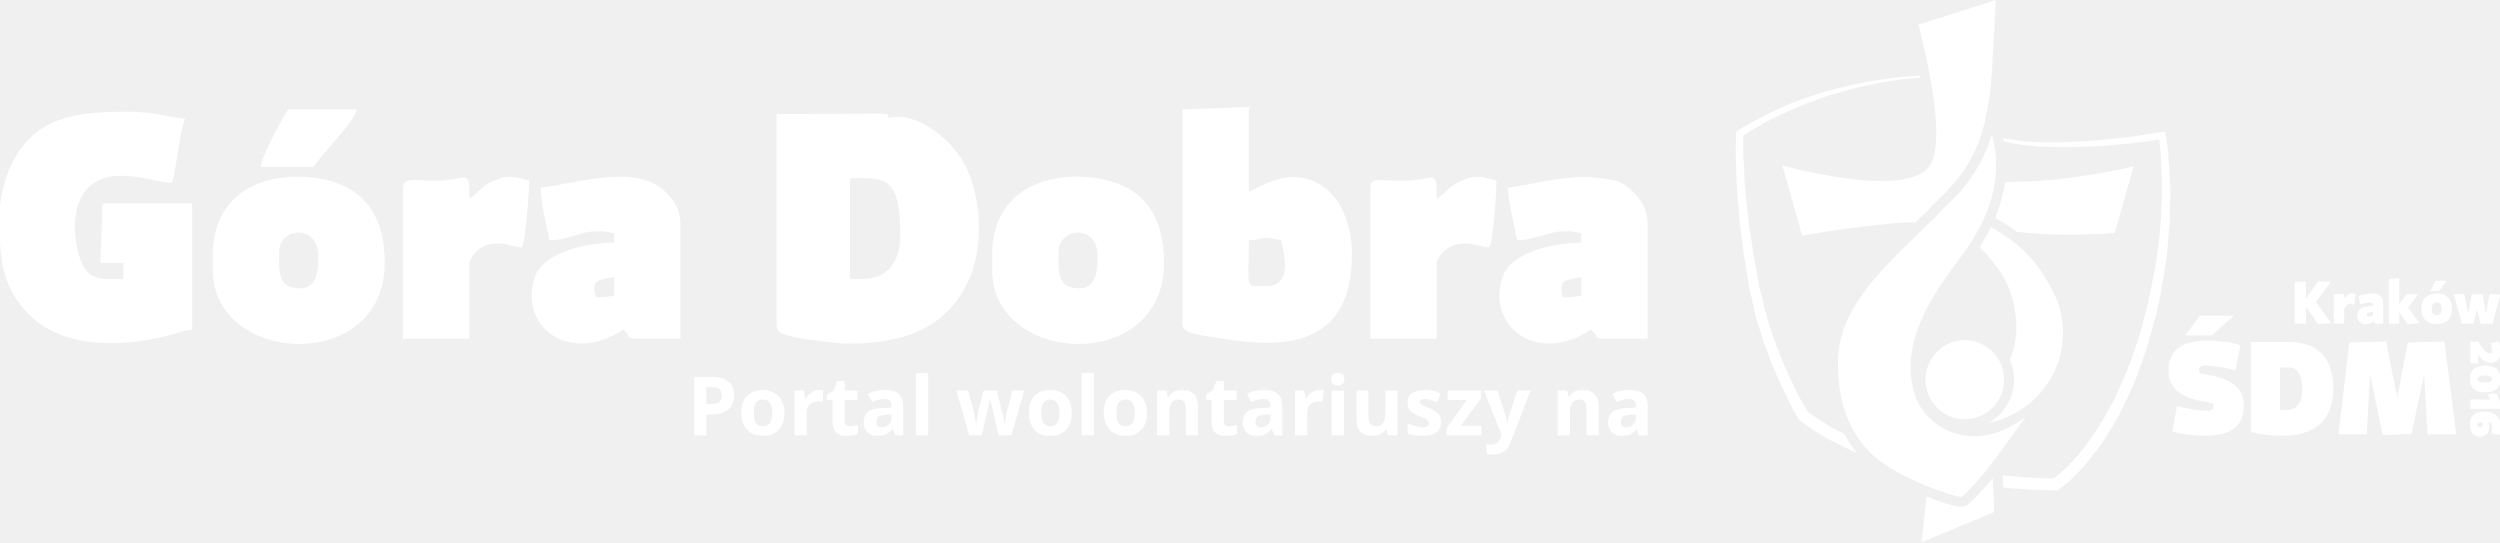
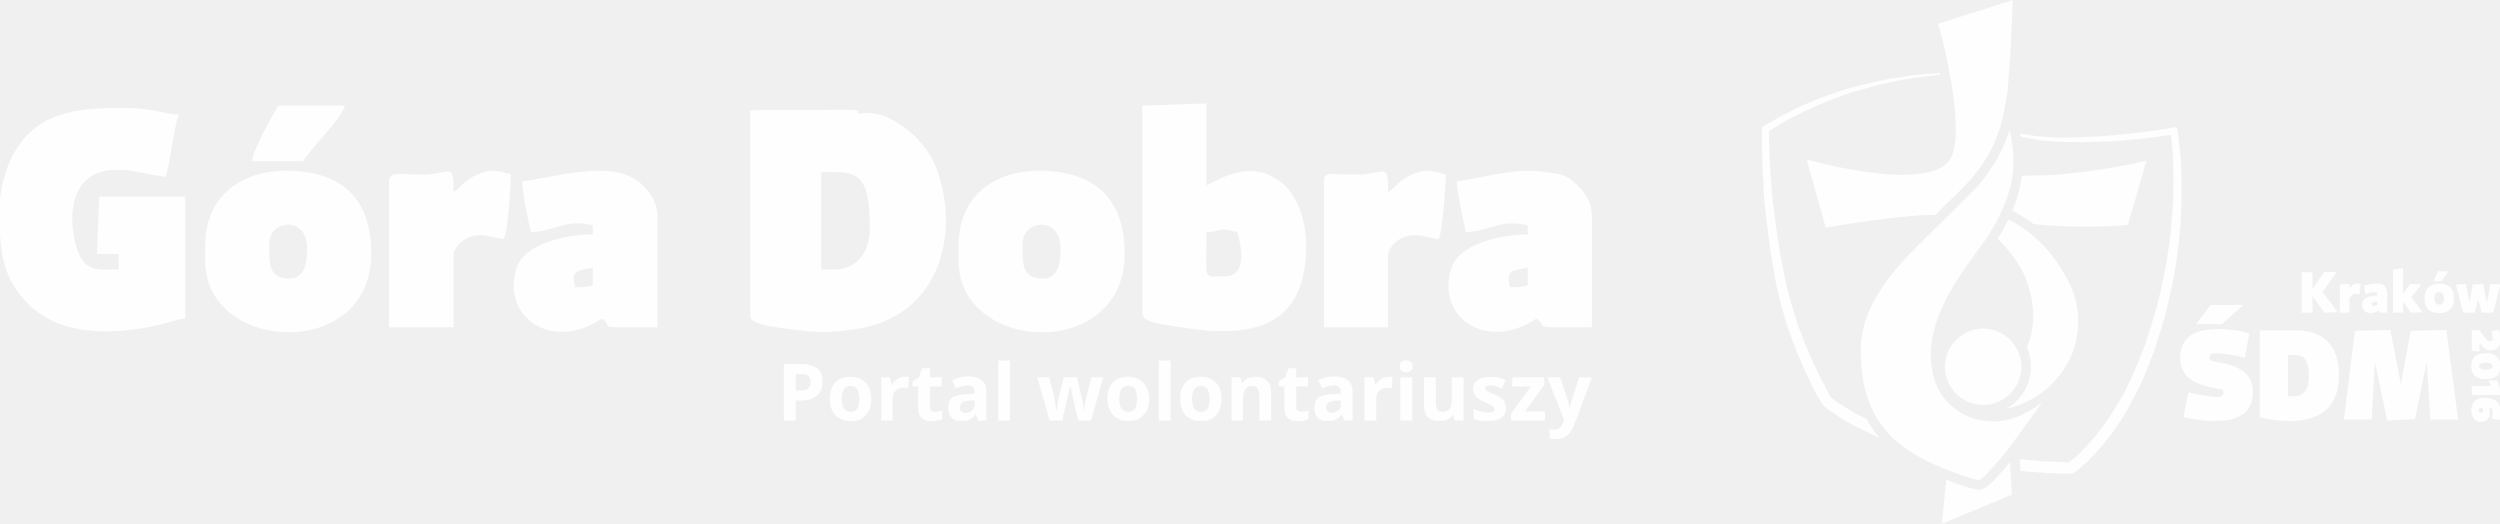
- <svg xmlns="http://www.w3.org/2000/svg" xml:space="preserve" width="53.086mm" height="11.515mm" version="1.1" style="shape-rendering:geometricPrecision; text-rendering:geometricPrecision; image-rendering:optimizeQuality; fill-rule:evenodd; clip-rule:evenodd" viewBox="0 0 5309 1151">
+ <svg xmlns="http://www.w3.org/2000/svg" xml:space="preserve" width="54.949mm" height="11.515mm" version="1.0" style="shape-rendering:geometricPrecision; text-rendering:geometricPrecision; image-rendering:optimizeQuality; fill-rule:evenodd; clip-rule:evenodd" viewBox="0 0 5495 1151">
  <defs>
    <style type="text/css">
   
-     .fil0 {fill:white}
+     .fil0 {fill:#FEFEFE}
   
  </style>
  </defs>
  <g id="Warstwa_x0020_1">
    <g>
-       <path class="fil0" d="M1473 924l26 0 0 0 1 0 0 -44 11 0c15,0 27,-4 36,-11 8,-7 12,-17 12,-30 0,-13 -4,-23 -12,-29 -8,-6 -19,-10 -34,-10l-39 0 0 124 -1 0 0 0zm361 -332l-29 0 0 -214c73,0 107,-7 107,122 0,52 -26,92 -78,92zm-1835 -136l0 4c0,82 2,148 64,209 75,74 203,68 302,41 17,-4 26,-9 43,-10l0 -268 -190 0 -5 126 49 0 0 34c-38,0 -70,7 -88,-33 -21,-46 -38,-186 83,-186 39,0 61,9 91,13 20,2 15,7 21,-12 4,-16 15,-103 24,-122 -36,-3 -61,-15 -121,-15 -103,0 -205,6 -254,126 -9,23 -19,61 -19,93zm2692 151c-49,0 -39,13 -39,-97 37,-1 20,-12 68,0 5,18 28,97 -29,97zm-399 5c-49,0 -44,-40 -44,-78 0,-51 83,-60 83,10 0,28 -2,68 -39,68zm-1655 0c-50,0 -44,-40 -44,-78 0,-51 83,-60 83,10 0,28 -2,68 -39,68zm2721 -24l0 39c-17,4 -16,4 -39,4 -9,-39 3,-35 39,-43zm-2054 0l0 39c-18,4 -16,4 -39,4 -9,-39 2,-35 39,-43zm1747 -166c0,-62 -3,-44 -53,-39 -15,1 -34,0 -49,0 -21,-1 -39,-5 -39,15l0 321 141 0 0 -161c0,-6 21,-56 88,-37l20 4c0,0 2,0 2,0 10,-1 17,-125 17,-142 -33,-8 -42,-13 -73,0 -31,13 -31,24 -54,39zm-2054 0c0,-62 -3,-44 -54,-39 -46,4 -87,-12 -87,15l0 321 141 0 0 -161c0,-6 21,-56 87,-37l23 4c9,-1 17,-125 17,-142 -33,-8 -43,-13 -74,0 -31,13 -30,24 -53,39zm-443 -68l112 0c20,-31 86,-94 92,-122l-146 0c-13,20 -56,97 -58,122zm1334 -104c-8,-8 9,-8 -24,-9l-215 1 0 438c0,21 1,17 6,24 20,15 87,19 113,23 44,6 96,0 130,-7 183,-38 210,-232 157,-358 -28,-66 -110,-127 -167,-112zm-740 148c0,26 13,86 19,112 57,-2 74,-30 137,-15l0 20c-56,0 -151,19 -169,75 -33,106 77,184 188,110 31,22 -26,19 122,19l0 -243c0,-32 -15,-53 -33,-70 -63,-61 -198,-14 -264,-8zm2054 0c1,26 14,86 20,112 56,-2 74,-30 136,-15l0 20c-56,0 -151,19 -168,75 -33,106 77,184 188,110 31,22 -26,19 121,19l0 -243c0,-32 -15,-53 -32,-70 -25,-24 -37,-24 -78,-29 -61,-8 -141,17 -187,21zm-2750 141l0 34c0,203 365,221 365,-15 0,-119 -62,-180 -181,-183 -106,-2 -184,56 -184,164zm1655 0l0 34c0,203 365,221 365,-15 0,-119 -61,-180 -181,-183 -106,-2 -184,56 -184,164zm404 -307l0 458c0,19 49,23 79,28 151,26 281,10 281,-179 0,-63 -25,-121 -64,-145 -55,-36 -107,-12 -155,13l0 -180 -141 5zm1727 -232c0,0 -2,53 -6,115 -1,27 -3,56 -6,83l-3 19 -5 26c-7,41 -26,102 -78,156 -8,10 -18,19 -30,31 -2,1 -3,3 -5,5l-10 9c-8,7 -17,15 -26,23 -1,2 -3,3 -5,5 -22,0 -47,2 -73,5 -80,8 -164,23 -164,23l-42 -149c0,0 114,32 206,33 1,0 3,0 5,0 42,0 79,-7 98,-27 34,-36 12,-164 -5,-242 -8,-37 -15,-63 -15,-63l164 -52zm-45 926l0 0c-61,0 -111,-39 -127,-89 -25,-77 7,-154 45,-216 30,-48 63,-87 77,-110 5,-9 10,-18 15,-27 1,-2 2,-4 3,-6 1,-2 2,-3 3,-5 16,-34 25,-65 28,-93 5,-38 0,-70 -7,-94 -12,39 -34,85 -74,128 -10,10 -20,20 -31,30 -6,7 -13,14 -19,21 -3,2 -6,5 -9,8 -33,33 -72,68 -106,107 -49,55 -88,117 -88,188 0,51 7,136 74,198 58,53 176,89 187,89 6,0 47,-45 72,-80 26,-36 64,-86 65,-90 -37,29 -74,41 -108,41zm-111 -468l0 0 9 -8c7,-8 13,-14 19,-20 -2,1 -3,3 -5,5l-10 9c-8,7 -17,15 -26,23 -1,2 -3,3 -5,5 1,0 3,0 4,0 4,-5 9,-9 14,-14zm126 584l0 0c-26,30 -34,34 -44,34 -11,0 -44,-10 -73,-22l-10 97 154 -64 -3 -72c-8,9 -16,19 -24,27zm401 -629l0 0c0,-8 0,-17 -1,-25 0,-17 -1,-34 -3,-51 0,-9 -1,-17 -2,-25 -1,-5 -1,-9 -2,-13l-1 -6 -1 -6 -1 -8 -8 1c-21,4 -43,7 -64,10 -22,2 -43,5 -65,7 -21,2 -43,3 -65,4 -11,1 -21,1 -32,1 -11,0 -22,0 -33,0 -11,-1 -21,-1 -32,-2 -5,-1 -11,-1 -16,-2 -6,-1 -11,-2 -16,-3 -5,0 -9,-1 -13,-2 0,2 1,5 1,7 4,1 7,2 10,2 6,2 11,3 17,3 5,1 11,2 16,3 11,1 22,2 33,3 11,0 22,1 33,1 11,0 22,0 33,0 21,0 43,-1 65,-2 22,-2 44,-4 66,-6 19,-2 38,-5 57,-8l1 5c0,4 1,8 1,12 1,9 2,17 2,25 1,17 2,33 2,50 0,8 0,17 0,25 0,8 0,16 -1,25 0,8 -1,16 -1,25l-2 25c-1,16 -4,33 -6,49l-3 25c-2,8 -3,16 -5,24 -3,16 -6,33 -10,49 -3,16 -7,32 -12,48l-6 24c-3,8 -6,16 -8,24l-8 24c-2,7 -6,15 -9,23 -5,15 -12,30 -19,45 -3,8 -7,15 -10,23l-6 11 -6 11c-7,14 -16,28 -25,42 -9,14 -18,27 -28,40 -10,13 -21,25 -32,37 -6,6 -12,11 -18,17 -5,4 -10,8 -15,12 -10,0 -21,-1 -31,-1 -11,-1 -23,-1 -35,-2 -11,-1 -23,-2 -34,-3l-8 -1 0 5 1 21 4 0c12,2 24,2 36,3 11,1 23,2 35,2 12,1 24,1 36,1l4 1 3 -3c8,-5 14,-11 21,-16 6,-6 12,-12 19,-19 12,-12 23,-25 33,-39 11,-13 21,-27 30,-42 9,-14 18,-29 26,-44l6 -11 5 -12c4,-7 8,-15 11,-23 7,-15 14,-31 19,-47 3,-8 7,-16 9,-24l8 -24c2,-8 5,-16 7,-24l7 -25c5,-16 8,-33 12,-49 4,-17 6,-34 9,-50 2,-9 3,-17 4,-25l4 -25c1,-17 3,-34 4,-51l2 -25c0,-9 0,-17 0,-26 1,-8 1,-17 1,-25zm-715 497l0 0c-10,-6 -20,-12 -29,-18l-14 -9c-4,-3 -9,-6 -12,-9 -6,-10 -12,-21 -18,-31 -6,-11 -11,-23 -17,-35 -6,-11 -10,-23 -16,-35 -5,-11 -9,-23 -14,-35 -4,-12 -9,-24 -13,-36l-11 -36c-3,-13 -6,-26 -9,-38l-5 -19c-1,-6 -2,-12 -3,-19l-7 -37c-3,-13 -4,-26 -6,-39l-6 -38 -4 -38c-2,-13 -3,-26 -4,-39 -1,-12 -2,-25 -2,-38 -1,-13 -2,-26 -2,-39 0,-11 0,-23 0,-34 7,-5 15,-10 23,-15 9,-5 18,-10 27,-15 10,-5 19,-9 28,-14 10,-4 19,-9 29,-13l29 -12 30 -11 14 -5c5,-2 10,-3 15,-4l31 -9 8 -2c2,-1 5,-1 7,-2l15 -3c11,-2 21,-5 31,-7l31 -5c11,-2 21,-3 32,-4 8,-1 17,-2 26,-2 -1,-2 -1,-3 -1,-5 -9,1 -17,2 -26,2 -10,1 -21,2 -31,3l-32 5c-10,1 -21,3 -31,5l-16 3c-2,1 -5,1 -8,2l-7 2 -31 7c-5,2 -10,3 -15,4l-16 5 -30 10 -30 11c-10,4 -20,9 -29,13 -10,4 -20,9 -29,14 -10,5 -19,9 -28,15 -10,5 -19,10 -28,16l-3 2 0 4c-1,14 -1,27 -1,40 0,13 1,26 1,39 0,13 1,26 2,39 1,13 1,26 3,39l3 38 5 39c2,13 3,26 6,39l6 38c1,7 2,13 3,20l5 19c3,12 5,25 8,38l12 38c3,12 8,25 13,37 4,12 8,25 14,36 5,12 10,25 16,37 5,11 11,23 17,35 6,12 12,23 19,35l1 1 1 1c6,5 10,8 15,12l15 10c10,7 21,13 31,19l32 16c10,5 20,9 30,14 -11,-13 -20,-27 -28,-41l-22 -11zm505 -412l0 0c56,0 92,-4 92,-4l40 -141c0,0 -110,27 -223,32 -15,0 -29,1 -41,1 -3,0 -6,0 -9,0 -3,25 -11,51 -21,77l1 0c3,2 6,4 9,5l0 1 1 0c13,7 24,15 35,23 15,2 30,3 46,4 25,2 49,2 70,2zm-227 224l0 0c-46,0 -83,38 -83,84 0,46 37,84 83,84 47,0 84,-38 84,-84 0,-46 -37,-84 -84,-84zm187 -105l0 0c-11,-21 -22,-39 -34,-55 -29,-36 -59,-58 -88,-75 -3,-1 -6,-3 -9,-5l-1 2c-1,1 -1,2 -2,4 -1,1 -1,2 -2,4l-1 2c-2,4 -5,8 -7,12 -3,5 -6,11 -9,16 -1,1 -1,2 -2,3 17,16 33,35 47,58 10,14 18,33 23,54 11,39 12,87 -6,126 6,13 9,27 9,43 0,39 -22,74 -54,92 12,-3 24,-6 36,-11 28,-12 54,-30 74,-53 19,-22 34,-49 42,-79 11,-46 7,-94 -16,-138zm538 34l0 36 -24 0 0 -89 24 0 0 36 26 -37 27 1 -32 43 33 45 -28 2 -26 -37zm387 245c2,3 2,7 2,11 0,10 -5,20 -20,20 -13,0 -21,-10 -21,-26 0,-16 9,-27 30,-27 26,0 35,13 35,30 0,6 -1,13 -2,19l-17 -3c1,-6 1,-9 1,-13 0,-7 -2,-11 -8,-11zm-13 0l0 0c-7,0 -10,2 -10,5 0,4 3,6 6,6 3,0 5,-2 5,-5 0,-2 -1,-4 -1,-6zm-25 -48l42 0 -5 -12 19 0 7 17 0 15 -63 0 0 -20zm64 -43c0,16 -9,28 -33,28 -23,0 -32,-12 -32,-28 0,-17 9,-29 32,-29 24,0 33,12 33,29zm-48 0l0 0c0,3 3,7 15,7 13,0 15,-4 15,-7 0,-4 -2,-8 -15,-8 -12,0 -15,4 -15,8zm1 -53l0 20 -17 -1 0 -45 17 -1c10,17 18,25 24,25 4,0 5,-2 5,-7 0,-4 -1,-10 -3,-15l18 -3c1,6 3,14 3,21 0,13 -5,24 -21,24 -11,0 -20,-7 -26,-18zm-230 43l-7 127 -60 0 23 -195 78 -2 24 119 22 -117 78 -2 25 197 -61 0 -7 -127 -27 126 -61 3 -27 -129zm-78 30c0,66 -38,100 -108,100 -22,0 -43,-2 -67,-8l0 -191 80 0c59,0 95,31 95,99zm-113 -45l0 0 0 90c4,1 9,1 12,1 24,0 35,-16 35,-45 0,-32 -11,-46 -29,-46l-18 0zm-219 82c23,6 48,10 66,10 13,0 13,-12 10,-16 -20,-5 -94,-8 -94,-69 0,-40 23,-64 85,-64 21,0 48,3 68,10l-11 53c-22,-6 -47,-10 -66,-10 -13,0 -13,12 -9,16 5,6 93,2 93,69 0,40 -22,64 -84,64 -21,0 -49,-3 -68,-9l10 -54zm121 -192l0 0 -47 42 -57 0 32 -42 72 0zm489 -46l9 42 7 -41 23 -1 7 42 8 -42 23 1 -17 62 -25 0 -8 -30 -7 30 -25 0 -17 -62 22 -1zm-58 -1c20,0 32,11 32,33 0,21 -12,32 -32,32 -20,0 -33,-11 -33,-32 0,-22 13,-33 33,-33zm21 -27l0 0 -17 22 -18 0 11 -22 24 0zm-21 73l0 0c6,0 10,-3 10,-13 0,-11 -4,-14 -10,-14 -6,0 -11,3 -11,14 0,10 5,13 11,13zm-80 -6l0 24 -22 0 0 -95 22 -2 0 56 16 -22 24 1 -21 28 24 33 -25 2 -18 -25zm-56 -16c0,-4 -2,-5 -6,-5 -4,0 -10,1 -21,4l-3 -18c9,-3 21,-5 29,-5 14,0 23,6 23,23l0 41 -17 0 -2 -5c-7,5 -13,6 -18,6 -10,0 -18,-6 -18,-18 0,-14 8,-19 33,-21l0 -2zm0 23l0 0 0 -8c-10,2 -13,2 -13,6 0,3 2,4 5,4 2,0 5,-1 8,-2zm-39 -23c-10,-3 -14,-4 -22,8l0 32 -22 0 0 -62 22 -1 0 9c9,-10 14,-12 24,-9l-2 23zm-3366 277l0 0 0 0 0 0 0 0c8,-2 15,-6 20,-12 8,-8 12,-20 12,-36 0,-9 -2,-18 -6,-25 -3,-8 -9,-13 -16,-17 -7,-4 -15,-6 -24,-6 -14,0 -25,4 -33,12 -9,9 -13,21 -13,36 0,10 2,19 6,26 4,8 9,14 16,18 3,1 7,3 10,4l28 0zm0 0l0 0 0 0zm78 0l1 0 -1 0 0 0 -25 0 25 0 -25 0 0 0 0 0 25 0zm-25 0l0 -95 20 0 3 16 2 0c3,-5 7,-9 12,-12 5,-4 10,-5 16,-5 3,0 6,0 8,0l-1 25c-3,-1 -5,-1 -8,-1 -8,0 -15,2 -19,6 -5,4 -7,10 -7,18l0 48 -1 0 -25 0zm126 0l1 0 0 0c3,-1 5,-2 8,-3l0 -19c-7,2 -12,3 -17,3 -3,0 -6,-1 -8,-3 -2,-1 -3,-4 -3,-8l0 -45 27 0 0 -20 -27 0 0 -20 -16 0 -8 20 -14 9 0 11 12 0 0 45c0,11 3,18 7,24 3,2 6,4 10,6l0 0 0 0 0 0 28 0 0 0 0 0zm64 0l0 0 1 0 -1 0 1 0c1,-1 2,-1 3,-2 5,-2 10,-6 14,-11l1 0 5 13 -24 0zm41 0l0 0 0 -63c0,-11 -3,-20 -10,-25 -6,-6 -16,-8 -29,-8 -13,0 -25,2 -36,8l9 17c10,-4 19,-6 26,-6 10,0 15,4 15,14l0 4 -16 1c-15,0 -25,3 -32,7 -7,5 -11,13 -11,23 0,9 3,17 8,22 3,2 6,4 10,6 0,0 0,0 0,0l66 0zm0 0l0 0 0 0 0 0 -18 0 18 0 -18 0 0 0 1 0 17 0zm-41 0l0 0 0 0zm93 0l1 0 -1 0 0 0 -26 0 26 0 -26 0 0 0 1 0 0 -132 26 0 0 132 -1 0zm115 0l0 0 17 -75 1 0 10 42 7 33 -35 0zm35 0l-35 0 0 0 -28 0 63 0 28 0 -28 0 0 0zm-35 0l35 0 -35 0zm63 0l0 0 0 0 0 0 -28 0 -63 0 0 0 1 0 -27 -95 25 0 11 42c2,8 4,18 6,31l0 0c0,-4 1,-11 3,-20l1 -7 12 -46 28 0 11 46c1,1 1,3 2,5 0,3 0,5 1,8 0,3 1,5 1,8 1,2 1,5 1,6l0 0c1,-4 2,-9 3,-17 1,-7 2,-11 3,-14l11 -42 25 0 -27 95 0 0zm96 0l1 0 -1 0 0 0 0 0 -28 0 28 0c-4,1 -9,1 -14,1 -5,0 -10,0 -14,-1l0 0 0 0 0 0 1 0 27 0zm1 0l0 0 0 0 0 0c7,-2 14,-6 19,-12 8,-8 12,-20 12,-36 0,-9 -2,-18 -5,-25 -4,-8 -9,-13 -16,-17 -7,-4 -15,-6 -24,-6 -15,0 -26,4 -34,12 -8,9 -12,21 -12,36 0,10 2,19 5,26 4,8 9,14 16,18 3,1 7,3 11,4l28 0zm78 0l0 0 0 0 0 0 -26 0 26 0 -26 0 0 0 0 0 26 0zm-26 0l0 -132 26 0 0 132 0 0 -26 0zm107 0l0 0c8,-2 15,-6 20,-12 8,-8 12,-20 12,-36 0,-9 -2,-18 -6,-25 -3,-8 -9,-13 -16,-17 -7,-4 -15,-6 -24,-6 -14,0 -25,4 -34,12 -8,9 -12,21 -12,36 0,10 2,19 6,26 4,8 9,14 16,18 3,1 7,3 10,4l28 0zm0 0l0 0 0 0 0 0zm79 0l0 0 0 -45c0,-11 1,-19 5,-24 3,-4 8,-7 15,-7 6,0 9,2 12,5 2,4 3,9 3,16l0 55 -35 0zm35 0l-35 0 0 0 -26 0 61 0 26 0 -26 0 0 0zm-35 0l35 0 -35 0zm61 0l0 0 0 -62c0,-11 -3,-19 -8,-25 -6,-6 -14,-9 -25,-9 -7,0 -12,1 -17,3 -6,3 -9,6 -12,11l-2 0 -3 -13 -20 0 0 95 0 0 0 0 61 0 26 0 0 0zm0 0l0 0 0 0zm75 0l0 0c3,-1 5,-2 8,-3l0 -19c-7,2 -12,3 -17,3 -3,0 -6,-1 -8,-3 -2,-1 -3,-4 -3,-8l0 -45 27 0 0 -20 -27 0 0 -20 -16 0 -8 20 -14 9 0 11 12 0 0 45c0,11 3,18 7,24 3,2 6,4 10,6l29 0zm0 0l0 0 0 0 0 0zm63 0l1 0c1,-1 2,-1 3,-2 5,-2 10,-6 14,-11l1 0 5 13 17 0 0 0 -18 0 -48 0 25 0c-4,1 -8,1 -14,1 -4,0 -8,0 -11,-1l0 0 0 0 0 0 0 0 25 0 0 0zm23 0l-23 0 0 0 0 0 0 0 0 0 -25 0 48 0 18 0 -18 0 0 0zm-23 0l1 0 -1 0 0 0zm0 0l23 0 -23 0zm41 0l0 0 0 0 0 0zm0 0l0 0 0 -63c0,-11 -3,-20 -10,-25 -6,-6 -16,-8 -29,-8 -13,0 -25,2 -36,8l9 17c10,-4 19,-6 26,-6 10,0 15,4 15,14l0 4 -16 1c-15,0 -25,3 -32,7 -7,5 -11,13 -11,23 0,9 3,17 8,22 3,2 6,4 10,6l66 0zm52 0l1 0 0 -48c0,-8 2,-14 7,-18 4,-4 11,-6 19,-6 3,0 5,0 7,1l2 -25c-2,0 -5,0 -8,0 -6,0 -12,1 -17,5 -5,3 -9,7 -11,12l-2 0 -4 -16 -19 0 0 95 0 0 0 0 25 0 0 0zm79 0l0 0 0 -95 -26 0 0 95 26 0zm0 0l0 0 0 0 0 0 -26 0 0 0 0 0 26 0zm73 0l0 0c1,-1 3,-1 4,-2 5,-3 9,-6 12,-10l1 0 4 12 0 0 0 0 20 0 -20 0 20 0 0 0 0 0 0 -95 -26 0 0 45c0,11 -2,19 -5,24 -3,4 -8,7 -15,7 -6,0 -10,-2 -12,-5 -2,-4 -4,-9 -4,-16l0 -55 -25 0 0 62c0,11 2,20 8,26 3,3 7,5 12,7l0 0 0 0 25 0 0 0 0 0 0 0 1 0zm0 0l0 0 0 0zm41 0l0 0 0 0zm69 0c5,-2 10,-3 13,-6 7,-5 10,-13 10,-22 0,-5 0,-9 -2,-12 -2,-4 -4,-7 -8,-9 -3,-3 -8,-6 -16,-9 -8,-3 -13,-5 -16,-7 -2,-2 -3,-4 -3,-6 0,-4 3,-6 11,-6 4,0 8,0 12,2 5,1 9,3 14,5l7 -19c-10,-5 -21,-7 -33,-7 -12,0 -21,2 -27,7 -7,4 -10,11 -10,19 0,5 1,9 2,12 2,4 4,7 8,9 3,3 8,6 16,9 5,2 9,4 12,5 3,2 5,3 6,5 1,1 2,2 2,5 0,5 -5,8 -14,8 -4,0 -10,-1 -16,-3 -6,-1 -11,-3 -16,-5l0 21c4,2 8,3 12,4l0 0 0 0 36 0 0 0 0 0 0 0 0 0 0 0zm0 0l0 0 0 0zm109 0l0 0 0 0 0 0 -74 0 74 0 -74 0 0 0 0 0 74 0zm-74 0l0 -15 43 -60 -41 0 0 -20 71 0 0 17 -43 58 44 0 0 20 0 0 -74 0zm117 0l-1 0 1 0zm25 0l0 0 0 0 0 0zm0 0l0 0 36 -95 -28 0 -17 53c-2,6 -3,11 -4,17l-1 0c0,-6 -1,-12 -3,-17l-17 -53 -29 0 38 94 0 1 25 0zm120 0l0 -45c0,-11 1,-19 5,-24 3,-4 8,-7 15,-7 5,0 9,2 12,5 2,4 3,9 3,16l0 55 -35 0 0 0 -26 0 61 0 26 0 -26 0 0 0 0 0 -35 0 0 0zm35 0l0 0 0 0 26 0 0 0 0 0 -26 0 -61 0 26 0 -26 0 0 0 0 -95 20 0 3 13 2 0c2,-5 6,-8 11,-11 5,-2 11,-3 18,-3 10,0 19,3 24,9 6,6 9,14 9,25l0 62 -26 0zm90 0c1,-1 2,-1 3,-2 5,-2 9,-6 14,-11l0 0 5 13 0 0 -22 0zm40 0l0 -63c0,-11 -3,-20 -10,-25 -6,-6 -16,-8 -29,-8 -13,0 -25,2 -36,8l9 17c10,-4 19,-6 26,-6 10,0 15,4 15,14l0 4 -17 1c-14,0 -24,3 -31,7 -7,5 -11,13 -11,23 0,9 3,17 8,22 3,2 6,4 10,6l66 0zm-66 0l0 0 0 0zm-1933 -66l9 0c8,0 14,-1 18,-4 4,-4 6,-8 6,-14 0,-6 -2,-11 -5,-14 -4,-3 -9,-4 -16,-4l-12 0 0 36zm101 18c0,10 1,17 4,22 3,4 8,7 15,7 7,0 12,-3 15,-7 3,-5 5,-12 5,-22 0,-9 -2,-16 -5,-21 -3,-4 -8,-7 -15,-7 -7,0 -12,3 -15,7 -3,5 -4,12 -4,21zm292 4l-10 0c-7,1 -13,2 -17,4 -3,3 -5,7 -5,12 0,7 4,11 12,11 6,0 11,-2 15,-6 3,-3 5,-8 5,-13l0 -8zm318 -4c0,10 2,17 5,22 3,4 8,7 15,7 6,0 11,-3 14,-7 3,-5 5,-12 5,-22 0,-9 -2,-16 -5,-21 -3,-4 -8,-7 -15,-7 -6,0 -11,3 -14,7 -4,5 -5,12 -5,21zm160 0c0,10 1,17 4,22 3,4 8,7 15,7 7,0 12,-3 15,-7 3,-5 5,-12 5,-22 0,-9 -2,-16 -5,-21 -3,-4 -8,-7 -15,-7 -7,0 -12,3 -15,7 -3,5 -4,12 -4,21zm327 4l-10 0c-7,1 -13,2 -17,4 -3,3 -5,7 -5,12 0,7 4,11 12,11 6,0 11,-2 15,-6 3,-3 5,-8 5,-13l0 -8zm129 -75c0,-8 5,-13 14,-13 10,0 14,5 14,13 0,4 -1,7 -3,9 -2,3 -6,4 -11,4 -9,0 -14,-5 -14,-13zm647 75l-10 0c-8,1 -13,2 -17,4 -3,3 -5,7 -5,12 0,7 4,11 12,11 6,0 11,-2 14,-6 4,-3 6,-8 6,-13l0 -8zm-1869 44l1 0 0 0 28 0 0 0 0 0 -28 0 0 0 0 0c4,1 8,1 13,1 6,0 10,0 15,-1l0 0 0 0 -28 0 0 0 -1 0zm246 0l1 0 0 0 25 0 0 0 0 0 -25 0 25 0 0 0 0 0c-4,1 -9,1 -14,1 -4,0 -8,0 -11,-1 0,0 0,0 0,0l0 0c0,0 0,0 0,0l-1 0zm525 0l0 0 0 0 28 0 0 0 0 0 0 0 0 0 0 0 -28 0 28 0c-5,1 -9,1 -15,1 -4,0 -9,0 -13,-1l0 0 0 0zm214 0l0 0 0 0 29 0 0 0 0 0 -1 0 1 0 -1 0 -28 0 28 0c-4,1 -10,1 -15,1 -5,0 -10,0 -13,-1l0 0 0 0zm599 0l0 0 25 0 0 0 0 0 0 0 -25 0 25 0 -5 12c-3,10 -8,17 -15,22 -7,5 -15,7 -24,7 -4,0 -9,0 -13,-1l0 -21c3,1 6,1 10,1 5,0 9,-1 12,-4 3,-2 6,-7 8,-12l1 -4 1 0 0 0zm244 0l0 0 25 0 1 0 0 0 0 0 -1 0 -25 0 25 0c-4,1 -8,1 -14,1 -4,0 -8,0 -11,-1l0 0 0 0zm48 0l18 0 0 0 0 0 -18 0 0 0zm-1696 0l0 0 28 0 0 0 0 0c-5,1 -10,1 -16,1 -4,0 -9,0 -12,-1l0 0zm459 0l0 0 0 0zm584 0l26 0 -26 0zm73 0l25 0c-4,1 -8,1 -12,1 -5,0 -9,0 -13,-1l0 0zm100 0l36 0c-5,1 -11,1 -17,1 -7,0 -13,0 -18,-1 0,0 -1,0 -1,0l0 0zm213 0l0 0 0 0zm244 0l1 0 -1 0z" />
+       <path class="fil0" d="M1722 924l27 0 0 0 0 0 0 -44 12 0c15,0 27,-4 35,-11 8,-7 12,-17 12,-30 0,-13 -4,-23 -11,-29 -8,-6 -19,-10 -34,-10l-40 0 0 124 -1 0 0 0zm112 -332l-29 0 0 -214c73,0 107,-7 107,122 0,52 -26,92 -78,92zm-1835 -136l0 4c0,82 2,148 64,209 75,74 202,67 302,41 17,-4 25,-9 42,-10l0 -268 -189 0 -5 126 48 0 0 34c-38,0 -69,7 -87,-33 -21,-46 -39,-186 83,-186 39,0 61,9 90,13 21,2 16,7 21,-12 5,-16 16,-103 25,-122 -37,-3 -62,-15 -122,-15 -102,0 -204,6 -253,126 -9,23 -19,60 -19,93zm2692 151c-49,0 -39,13 -39,-97 37,-1 20,-12 68,0 4,18 28,97 -29,97zm-399 5c-50,0 -44,-40 -44,-78 0,-51 83,-60 83,10 0,28 -2,68 -39,68zm-1656 0c-49,0 -44,-40 -44,-78 0,-51 83,-60 83,10 0,28 -2,68 -39,68zm2722 -24l0 39c-17,4 -16,4 -39,4 -9,-39 3,-35 39,-43zm-2055 0l0 39c-17,4 -16,4 -39,4 -9,-39 3,-35 39,-43zm1748 -166c0,-62 -3,-44 -54,-39 -14,1 -33,0 -48,0 -21,-1 -39,-5 -39,15l0 321 141 0 0 -161c0,-6 21,-56 87,-37l20 4c1,0 2,0 3,0 9,-1 17,-125 17,-142 -33,-8 -43,-13 -73,0 -32,13 -31,24 -54,39zm-2054 0c0,-62 -4,-44 -54,-39 -47,4 -88,-12 -88,15l0 321 142 0 0 -161c0,-6 20,-56 87,-37l22 4c10,-1 17,-125 17,-142 -32,-8 -42,-13 -73,0 -31,13 -31,24 -53,39zm-443 -68l112 0c20,-31 85,-94 92,-122l-146 0c-13,20 -56,97 -58,122zm1334 -104c-8,-8 9,-8 -24,-9l-215 1 0 438c0,21 0,17 5,24 21,15 88,19 114,23 44,6 96,0 130,-7 183,-38 210,-232 157,-358 -28,-66 -111,-127 -167,-112zm-740 148c0,26 13,86 19,112 56,-2 74,-30 136,-15l0 20c-56,0 -151,19 -168,75 -33,106 77,184 188,110 31,22 -26,19 122,19l0 -243c0,-32 -16,-53 -33,-70 -63,-61 -199,-14 -264,-8zm2054 0c1,26 14,86 20,112 56,-2 73,-30 136,-15l0 20c-56,0 -151,19 -168,75 -34,106 76,184 187,110 32,22 -25,19 122,19l0 -243c0,-32 -15,-53 -33,-70 -24,-24 -36,-24 -78,-29 -61,-9 -141,17 -186,21zm-2751 141l0 34c0,203 365,221 365,-15 0,-119 -61,-180 -180,-183 -106,-2 -185,56 -185,164zm1656 0l0 34c0,203 365,221 365,-15 0,-119 -62,-180 -181,-183 -106,-2 -184,56 -184,164zm404 -307l0 458c0,19 48,23 78,28 152,26 282,10 282,-179 0,-63 -25,-121 -64,-145 -55,-36 -107,-12 -155,13l0 -180 -141 5zm1913 -232c0,0 -2,53 -5,115 -2,27 -4,56 -6,83l-3 19 -5 26c-7,41 -27,101 -78,156 -9,10 -18,19 -30,31 -2,1 -4,3 -6,5l-9 9c-8,7 -17,15 -26,23 -2,2 -4,3 -5,5 -22,0 -48,2 -74,5 -80,8 -164,23 -164,23l-42 -150c0,0 114,33 206,34 2,0 4,0 5,0 43,0 80,-7 99,-27 34,-36 12,-164 -5,-242 -8,-37 -16,-63 -16,-63l164 -52zm-44 926l0 0c-61,0 -111,-39 -127,-89 -26,-77 7,-154 45,-216 30,-48 63,-87 76,-110 6,-9 11,-18 16,-27 1,-2 2,-4 3,-6 1,-2 2,-3 2,-5 17,-34 26,-65 29,-93 4,-38 -1,-70 -7,-94 -13,39 -35,85 -75,128 -9,10 -20,20 -30,30 -7,7 -13,14 -20,20 -3,3 -6,6 -9,9 -33,33 -71,68 -106,107 -48,55 -87,117 -87,188 0,51 6,136 74,198 57,53 176,89 186,89 7,0 47,-45 73,-80 25,-36 64,-86 64,-90 -36,29 -74,41 -107,41zm-112 -468l0 0 9 -9c7,-7 14,-13 20,-19 -2,1 -4,3 -6,5l-9 9c-8,7 -17,15 -26,23 -2,2 -4,3 -5,5 1,0 2,0 3,0 5,-5 10,-9 14,-14zm127 584l0 0c-26,30 -35,34 -45,34 -11,0 -44,-10 -72,-22l-10 97 154 -64 -4 -72c-7,9 -15,19 -23,27zm400 -629l0 0c0,-8 0,-17 0,-25 -1,-17 -1,-34 -3,-51 -1,-9 -1,-17 -3,-25 0,-5 -1,-9 -1,-13l-1 -6 -1 -6 -2 -8 -7 1c-21,4 -43,7 -65,10 -21,2 -43,5 -64,7 -22,2 -43,3 -65,4 -11,1 -22,1 -33,1 -10,0 -21,0 -32,0 -11,-1 -22,-1 -32,-2 -6,-1 -11,-1 -17,-2 -5,-1 -10,-2 -16,-3 -4,0 -8,-1 -13,-2 1,2 1,4 2,7 3,1 7,2 10,2 5,2 11,3 16,3 6,1 11,2 17,3 11,1 21,2 32,3 11,0 22,1 33,1 11,0 22,0 33,0 22,0 44,-1 66,-2 22,-2 43,-4 65,-6 19,-2 38,-5 58,-8l0 5c1,4 1,8 2,12 0,9 1,17 2,25 1,17 1,33 1,50 1,8 0,17 0,25 0,8 0,16 0,25 -1,8 -1,16 -2,25l-2 24c-1,17 -3,34 -5,50l-4 25c-1,8 -2,16 -4,24 -3,16 -6,33 -10,49 -4,16 -7,32 -12,48l-7 24c-2,8 -5,16 -8,24l-7 24c-3,7 -6,15 -9,23 -6,15 -12,30 -19,45 -3,8 -7,15 -11,23l-5 11 -6 11c-8,14 -17,28 -25,42 -9,14 -19,27 -29,40 -10,13 -21,25 -32,37 -6,6 -11,11 -17,17 -5,4 -11,8 -16,12 -10,0 -20,-1 -30,-1 -12,-1 -23,-1 -35,-2 -12,-1 -23,-2 -35,-3l-8 -1 1 5 1 21 4 0c11,2 23,2 35,3 12,1 24,2 36,2 11,1 23,1 35,1l4 0 3 -2c8,-5 15,-11 21,-17 7,-5 13,-11 19,-18 12,-12 23,-25 34,-39 11,-13 20,-27 30,-42 9,-14 18,-29 25,-44l6 -11 6 -12c4,-7 8,-15 11,-23 7,-15 13,-31 19,-47 3,-8 6,-16 9,-24l7 -24c3,-8 6,-16 8,-24l7 -25c4,-16 8,-33 11,-49 5,-17 7,-34 10,-50 2,-9 3,-17 4,-25l3 -25c2,-17 4,-34 5,-51l1 -25c1,-9 1,-17 1,-26 0,-8 0,-17 0,-25zm-714 497l0 0c-10,-6 -20,-12 -30,-18l-14 -9c-4,-3 -8,-6 -12,-9 -6,-10 -12,-21 -17,-31 -6,-11 -12,-23 -17,-35 -6,-11 -11,-23 -16,-35 -5,-11 -10,-23 -14,-35 -5,-12 -10,-24 -13,-36l-11 -36c-4,-13 -7,-26 -10,-38l-4 -19c-1,-6 -3,-12 -4,-19l-7 -37c-2,-13 -4,-26 -6,-39l-5 -38 -5 -38c-1,-13 -2,-26 -3,-39 -1,-12 -2,-25 -3,-38 0,-13 -1,-26 -1,-39 -1,-11 -1,-23 0,-34 7,-5 15,-10 23,-15 8,-5 18,-10 27,-15 9,-5 19,-9 28,-14 9,-4 19,-9 29,-13l29 -12 29 -11 15 -5c5,-2 10,-3 15,-4l31 -9 7 -2c2,-1 5,-1 8,-2l15 -3c10,-2 21,-5 31,-7l31 -5c10,-2 21,-3 31,-4 9,-1 18,-2 26,-3 0,-1 0,-2 -1,-4 -8,1 -17,2 -25,2 -11,1 -21,2 -32,3l-31 5c-11,1 -21,3 -32,5l-15 3c-3,1 -5,1 -8,2l-8 2 -30 7c-6,2 -11,3 -16,4l-15 5 -31 10 -29 11c-10,4 -20,9 -30,13 -9,4 -19,9 -28,14 -10,5 -19,9 -29,15 -9,5 -18,10 -27,16l-3 2 -1 4c0,14 0,27 0,40 0,13 0,26 1,39 0,13 1,26 2,39 0,13 1,26 2,39l4 38 5 39c2,13 3,26 5,39l7 38c1,7 2,13 3,20l4 19c3,12 6,25 9,38l11 38c4,12 9,25 13,37 5,12 9,25 14,36 6,12 10,25 16,36 6,12 11,24 17,36 6,12 13,23 20,35l0 1 2 1c5,5 10,8 15,12l15 10c10,7 20,12 31,19l32 16c10,5 20,9 30,14 -11,-13 -21,-27 -28,-41l-22 -11zm504 -412l0 0c57,0 92,-4 92,-4l41 -141c0,0 -111,27 -223,32 -15,0 -29,1 -41,1 -3,0 -6,0 -10,0 -3,25 -10,51 -21,77l1 0c4,2 7,4 10,5l0 1 0 0c13,7 25,15 36,23 14,2 29,3 45,4 26,2 50,2 70,2zm-226 224l0 0c-46,0 -84,38 -84,84 0,46 38,84 84,84 46,0 84,-38 84,-84 0,-46 -38,-84 -84,-84zm187 -105l0 0c-11,-21 -23,-39 -35,-55 -28,-36 -58,-58 -87,-75 -3,-1 -6,-3 -10,-5l0 1c-1,2 -2,3 -2,5 -1,1 -2,2 -3,4l-1 2c-2,4 -4,8 -6,12 -3,5 -6,11 -10,16 0,1 -1,2 -1,3 17,16 33,35 47,58 9,14 17,33 23,54 11,39 12,87 -6,126 6,13 9,27 9,43 0,39 -22,74 -54,92 12,-3 24,-6 35,-11 29,-12 54,-30 74,-53 20,-22 35,-49 43,-79 11,-46 7,-94 -16,-138zm537 34l0 36 -24 0 0 -89 24 0 0 36 26 -37 27 1 -31 43 33 45 -29 1 -26 -36zm388 245c1,3 2,7 2,11 0,10 -5,20 -20,20 -13,0 -21,-10 -21,-26 0,-16 9,-27 29,-27 26,0 35,13 35,30 0,6 0,13 -2,19l-17 -3c1,-6 2,-9 2,-13 0,-7 -2,-11 -8,-11zm-14 0l0 0c-7,0 -9,2 -9,5 0,4 2,6 6,6 2,0 4,-2 4,-5 0,-2 0,-4 -1,-6zm-24 -48l42 0 -5 -12 19 0 6 17 0 15 -62 0 0 -20zm63 -43c0,16 -8,28 -32,28 -24,0 -32,-12 -32,-28 0,-17 8,-29 32,-29 24,0 32,12 32,29zm-47 0l0 0c0,3 3,7 15,7 12,0 15,-4 15,-7 0,-4 -3,-8 -15,-8 -12,0 -15,4 -15,8zm1 -53l0 20 -17 -1 0 -45 17 -1c10,17 18,25 23,25 4,0 6,-2 6,-7 0,-4 -1,-10 -3,-15l17 -3c2,6 3,14 3,21 0,13 -5,24 -21,24 -10,0 -19,-7 -25,-18zm-230 43l-7 127 -61 0 24 -195 78 -2 23 119 22 -117 78 -2 26 197 -61 0 -8 -127 -26 126 -61 3 -27 -129zm-79 30c0,66 -37,100 -108,100 -21,0 -42,-2 -66,-8l0 -191 80 0c58,0 94,31 94,99zm-112 -45l0 0 0 90c4,1 8,1 12,1 24,0 34,-16 34,-45 0,-32 -10,-46 -29,-46l-17 0zm-219 82c23,6 48,10 66,10 13,0 13,-12 9,-16 -19,-5 -93,-8 -93,-69 0,-40 23,-64 84,-64 22,0 49,3 68,10l-10 53c-23,-6 -47,-10 -66,-10 -13,0 -13,12 -9,16 5,6 93,2 93,69 0,40 -23,64 -84,64 -22,0 -49,-3 -69,-9l11 -54zm121 -192l0 0 -47 42 -57 0 32 -42 72 0zm489 -46l8 42 7 -41 23 -1 8 42 8 -42 22 1 -16 62 -25 0 -8 -30 -8 30 -25 0 -16 -62 22 -1zm-59 -1c21,0 33,11 33,33 0,21 -12,32 -33,32 -20,0 -32,-11 -32,-32 0,-22 12,-33 32,-33zm21 -27l0 0 -16 22 -18 0 11 -22 23 0zm-21 73l0 0c6,0 11,-3 11,-13 0,-11 -5,-14 -11,-14 -6,0 -10,3 -10,14 0,10 4,13 10,13zm-79 -6l0 24 -22 0 0 -95 22 -2 0 56 15 -22 25 1 -22 28 25 33 -26 1 -17 -24zm-57 -16c0,-4 -1,-5 -5,-5 -4,0 -11,1 -21,4l-3 -18c9,-3 20,-5 29,-5 14,0 22,6 22,22l0 42 -16 0 -2 -5c-8,5 -13,6 -18,6 -10,0 -19,-6 -19,-18 0,-14 9,-19 33,-21l0 -2zm0 23l0 0 0 -8c-9,2 -12,2 -12,6 0,3 2,4 4,4 3,0 5,-1 8,-2zm-39 -23c-10,-3 -13,-4 -22,8l0 32 -21 0 0 -62 21 -1 0 9c9,-10 15,-12 25,-9l-3 23zm-3303 277l1 0 0 0 0 0 0 0c8,-2 14,-6 19,-12 8,-8 12,-20 12,-36 0,-9 -2,-18 -5,-25 -4,-8 -9,-13 -16,-17 -7,-4 -15,-6 -24,-6 -15,0 -26,4 -34,12 -8,9 -12,21 -12,36 0,10 2,19 5,26 4,8 9,14 16,17 4,2 7,4 11,5l27 0zm0 0l1 0 -1 0zm79 0l0 0 0 0 0 0 -26 0 26 0 -26 0 0 0 1 0 25 0zm-25 0l0 -95 19 0 4 16 1 0c3,-5 7,-9 12,-12 5,-4 10,-5 16,-5 4,0 7,0 9,0l-2 25c-2,-1 -5,-1 -8,-1 -8,0 -14,2 -19,6 -4,4 -7,10 -7,18l0 48 0 0 -25 0zm126 0l0 0 0 0c3,-1 6,-2 8,-3l0 -19c-6,2 -12,3 -16,3 -4,0 -6,-1 -8,-3 -2,-1 -3,-4 -3,-8l0 -45 26 0 0 -20 -26 0 0 -20 -17 0 -7 20 -14 9 0 11 12 0 0 45c0,11 2,18 7,24 2,2 6,4 10,6l-1 0 0 0 0 0 29 0 0 0 0 0zm64 0l0 0 0 0 0 0 0 0c1,-1 3,-1 4,-2 4,-2 9,-6 13,-11l1 0 5 13 -23 0zm40 0l1 0 0 -63c0,-11 -3,-20 -10,-25 -7,-6 -17,-9 -29,-9 -14,0 -26,3 -36,9l8 17c10,-4 19,-6 27,-6 9,0 14,4 14,14l0 4 -16 1c-14,0 -25,3 -32,7 -7,5 -10,13 -10,23 0,9 2,16 8,22 2,2 6,4 9,6 0,0 0,0 0,0l66 0zm0 0l1 0 -1 0 0 0 -18 0 18 0 -18 0 0 0 1 0 17 0zm-40 0l0 0 0 0zm93 0l0 0 0 0 0 0 -26 0 26 0 -26 0 0 0 0 0 0 -132 26 0 0 132 0 0zm114 0l1 0 17 -75 1 0 9 42 8 33 -36 0zm35 0l-35 0 0 0 -27 0 62 0 28 0 -28 0 0 0zm-35 0l35 0 -35 0zm63 0l1 0 -1 0 0 0 -28 0 -62 0 0 0 0 0 -27 -95 26 0 11 42c1,8 3,18 5,31l1 0c0,-4 1,-11 2,-20l2 -7 11 -46 29 0 11 46c0,1 0,3 1,5 0,3 1,5 1,8 1,3 1,5 2,8 0,2 0,5 0,6l1 0c0,-4 1,-9 2,-17 2,-7 3,-11 3,-14l11 -42 26 0 -27 95 -1 0zm97 0l0 0 0 0 0 0 0 0 -28 0 28 0c-5,1 -10,1 -15,1 -5,0 -9,0 -14,-1l1 0 -1 0 1 0 0 0 28 0zm0 0l0 0 0 0 0 0c8,-2 14,-6 19,-12 9,-8 13,-20 13,-36 0,-9 -2,-18 -6,-25 -4,-8 -9,-13 -16,-17 -7,-4 -15,-6 -24,-6 -14,0 -26,4 -34,12 -8,9 -12,21 -12,36 0,10 2,19 6,26 3,8 9,14 16,17 3,2 6,4 10,5l28 0zm78 0l1 0 -1 0 0 0 -26 0 26 0 -26 0 0 0 1 0 25 0zm-25 0l0 -132 26 0 0 132 -1 0 -25 0zm107 0l0 0c8,-2 14,-6 19,-12 8,-8 12,-20 12,-36 0,-9 -2,-18 -5,-25 -4,-8 -9,-13 -16,-17 -7,-4 -15,-6 -24,-6 -15,0 -26,4 -34,12 -8,9 -12,21 -12,36 0,10 2,19 5,26 4,8 9,14 16,17 4,2 7,4 11,5l28 0zm0 0l0 0 0 0 0 0zm78 0l0 0 0 -45c0,-11 2,-19 5,-24 3,-4 8,-7 16,-7 5,0 9,2 11,5 3,4 4,9 4,16l0 55 -36 0zm36 0l-36 0 0 0 -26 0 62 0 25 0 -25 0 0 0zm-36 0l36 0 -36 0zm61 0l1 0 0 -62c0,-11 -3,-20 -9,-25 -6,-6 -14,-9 -25,-9 -6,0 -12,1 -17,3 -5,2 -9,6 -12,10l-1 0 -4 -12 -19 0 0 95 -1 0 0 0 62 0 25 0 0 0zm1 0l-1 0 1 0zm74 0l0 0c3,-1 6,-2 8,-3l0 -19c-6,2 -12,3 -16,3 -4,0 -6,-1 -8,-3 -2,-1 -3,-4 -3,-8l0 -45 26 0 0 -20 -26 0 0 -20 -17 0 -7 20 -14 9 0 11 12 0 0 45c0,11 2,18 7,24 2,2 6,4 10,6l28 0zm0 0l0 0 0 0 0 0zm64 0l0 0c1,-1 3,-1 4,-2 4,-2 9,-6 13,-11l1 0 5 13 18 0 0 0 -18 0 -49 0 26 0c-4,1 -9,1 -14,1 -5,0 -9,0 -12,-1l0 0 0 0 0 0 0 0 26 0 0 0zm23 0l-23 0 0 0 0 0 0 0 0 0 -26 0 49 0 18 0 -18 0 0 0zm-23 0l0 0 0 0 0 0zm0 0l23 0 -23 0zm41 0l0 0 0 0 0 0zm0 0l0 0 0 -63c0,-11 -3,-20 -10,-25 -7,-6 -17,-9 -29,-9 -14,0 -26,3 -36,9l8 17c10,-4 19,-6 27,-6 9,0 14,4 14,14l0 4 -16 1c-14,0 -25,3 -32,7 -7,5 -10,13 -10,23 0,9 2,16 8,22 2,2 6,4 9,6l67 0zm52 0l0 0 0 -48c0,-8 2,-14 7,-18 5,-4 11,-6 19,-6 3,0 6,0 8,1l2 -25c-3,0 -6,0 -9,0 -6,0 -11,1 -16,5 -5,3 -9,7 -12,12l-1 0 -4 -16 -20 0 0 95 0 0 0 0 26 0 0 0zm78 0l1 0 0 -95 -26 0 0 95 25 0zm0 0l1 0 -1 0 0 0 -25 0 0 0 0 0 25 0zm73 0l0 0c2,-1 3,-1 5,-2 5,-3 9,-6 12,-10l1 0 3 12 0 0 0 0 20 0 -20 0 20 0 0 0 0 0 0 -95 -26 0 0 45c0,11 -1,19 -4,24 -4,4 -9,7 -16,7 -5,0 -9,-2 -12,-5 -2,-4 -3,-9 -3,-16l0 -55 -26 0 0 62c0,11 3,20 9,26 3,3 7,5 12,7l-1 0 0 0 26 0 0 0 0 0 0 0 0 0zm0 0l0 0 0 0zm41 0l0 0 0 0zm70 0c5,-2 9,-3 13,-6 7,-5 10,-13 10,-22 0,-5 -1,-9 -3,-12 -1,-4 -4,-7 -7,-9 -4,-3 -9,-6 -16,-9 -9,-3 -14,-5 -16,-7 -3,-2 -4,-4 -4,-6 0,-4 4,-6 11,-6 5,0 9,0 13,2 4,1 8,3 13,5l8 -19c-11,-5 -22,-7 -33,-7 -12,0 -21,2 -28,7 -6,4 -10,11 -10,19 0,5 1,9 3,12 1,4 4,7 7,9 4,3 9,6 16,9 5,2 9,4 12,5 3,2 5,3 7,5 1,1 2,2 2,5 0,5 -5,8 -14,8 -5,0 -10,-1 -16,-3 -6,-1 -12,-3 -16,-5l0 21c3,2 7,3 11,4l0 0 0 0 36 0 0 0 0 0 0 0 1 0 0 0zm-1 0l1 0 -1 0zm110 0l0 0 0 0 0 0 -75 0 75 0 -75 0 0 0 0 0 75 0zm-75 0l0 -15 44 -60 -41 0 0 -20 70 0 0 17 -42 58 44 0 0 20 0 0 -75 0zm117 0l0 0 0 0zm26 0l0 0 0 0 0 0zm0 0l0 0 35 -95 -28 0 -17 53c-2,6 -3,11 -4,17l0 0c-1,-6 -2,-12 -3,-17l-18 -53 -28 0 37 94 0 1 26 0zm-1715 -66l9 0c8,0 14,-1 18,-4 4,-4 6,-8 6,-14 0,-6 -2,-11 -5,-14 -3,-3 -9,-4 -16,-4l-12 0 0 36zm101 18c0,10 2,17 5,22 3,4 8,7 15,7 7,0 11,-3 14,-7 3,-5 5,-12 5,-22 0,-9 -2,-16 -5,-21 -3,-4 -8,-7 -14,-7 -7,0 -12,3 -15,7 -3,5 -5,12 -5,21zm292 4l-10 0c-7,1 -13,2 -16,4 -4,3 -6,7 -6,12 0,7 4,11 13,11 6,0 10,-2 14,-6 4,-3 5,-8 5,-13l0 -8zm318 -4c0,10 2,17 5,22 3,4 8,7 15,7 7,0 12,-3 15,-7 3,-5 4,-12 4,-22 0,-9 -1,-16 -4,-21 -3,-4 -8,-7 -15,-7 -7,0 -12,3 -15,7 -3,5 -5,12 -5,21zm160 0c0,10 2,17 5,22 3,4 8,7 15,7 6,0 11,-3 14,-7 3,-5 5,-12 5,-22 0,-9 -2,-16 -5,-21 -3,-4 -8,-7 -15,-7 -6,0 -11,3 -14,7 -3,5 -5,12 -5,21zm327 4l-10 0c-7,1 -13,2 -16,4 -4,3 -6,7 -6,12 0,7 4,11 13,11 6,0 10,-2 14,-6 4,-3 5,-8 5,-13l0 -8zm130 -75c0,-8 4,-13 14,-13 9,0 14,5 14,13 0,4 -1,7 -4,9 -2,3 -6,4 -10,4 -10,0 -14,-5 -14,-13zm-1222 119l1 0 0 0 27 0 0 0 0 0 -28 0 0 0 0 0c4,1 9,1 14,1 5,0 10,0 14,-1l0 0 0 0 -28 0 0 0 0 0zm246 0l0 0 0 0 26 0 -1 0 0 0 -25 0 25 0 0 0 0 0c-4,1 -8,1 -14,1 -4,0 -8,0 -11,-1 0,0 0,0 0,0l0 0c0,0 0,0 0,0l0 0zm524 0l1 0 0 0 28 0 0 0 0 0 -1 0 1 0 -1 0 -28 0 28 0c-4,1 -9,1 -14,1 -5,0 -10,0 -14,-1l0 0 0 0zm214 0l1 0 0 0 28 0 0 0 0 0 0 0 0 0 0 0 -29 0 29 0c-5,1 -10,1 -16,1 -5,0 -9,0 -13,-1l0 0 0 0zm599 0l0 0 25 0 1 0 0 0 -1 0 -25 0 25 0 -4 12c-4,10 -9,17 -16,22 -7,5 -15,7 -24,7 -4,0 -8,0 -13,-1l0 -21c3,1 7,1 10,1 5,0 9,-1 12,-4 4,-2 6,-7 8,-12l2 -4 0 0 0 0zm-1404 0l0 0 29 0 0 0 0 0c-5,1 -10,1 -16,1 -5,0 -9,0 -13,-1l0 0zm460 0l0 0 0 0zm584 0l25 0 -25 0zm72 0l26 0c-4,1 -8,1 -13,1 -5,0 -9,0 -13,-1l0 0zm100 0l36 0c-5,1 -10,1 -17,1 -7,0 -12,0 -17,-1 -1,0 -1,0 -2,0l0 0zm213 0l1 0 -1 0z" />
    </g>
  </g>
</svg>
